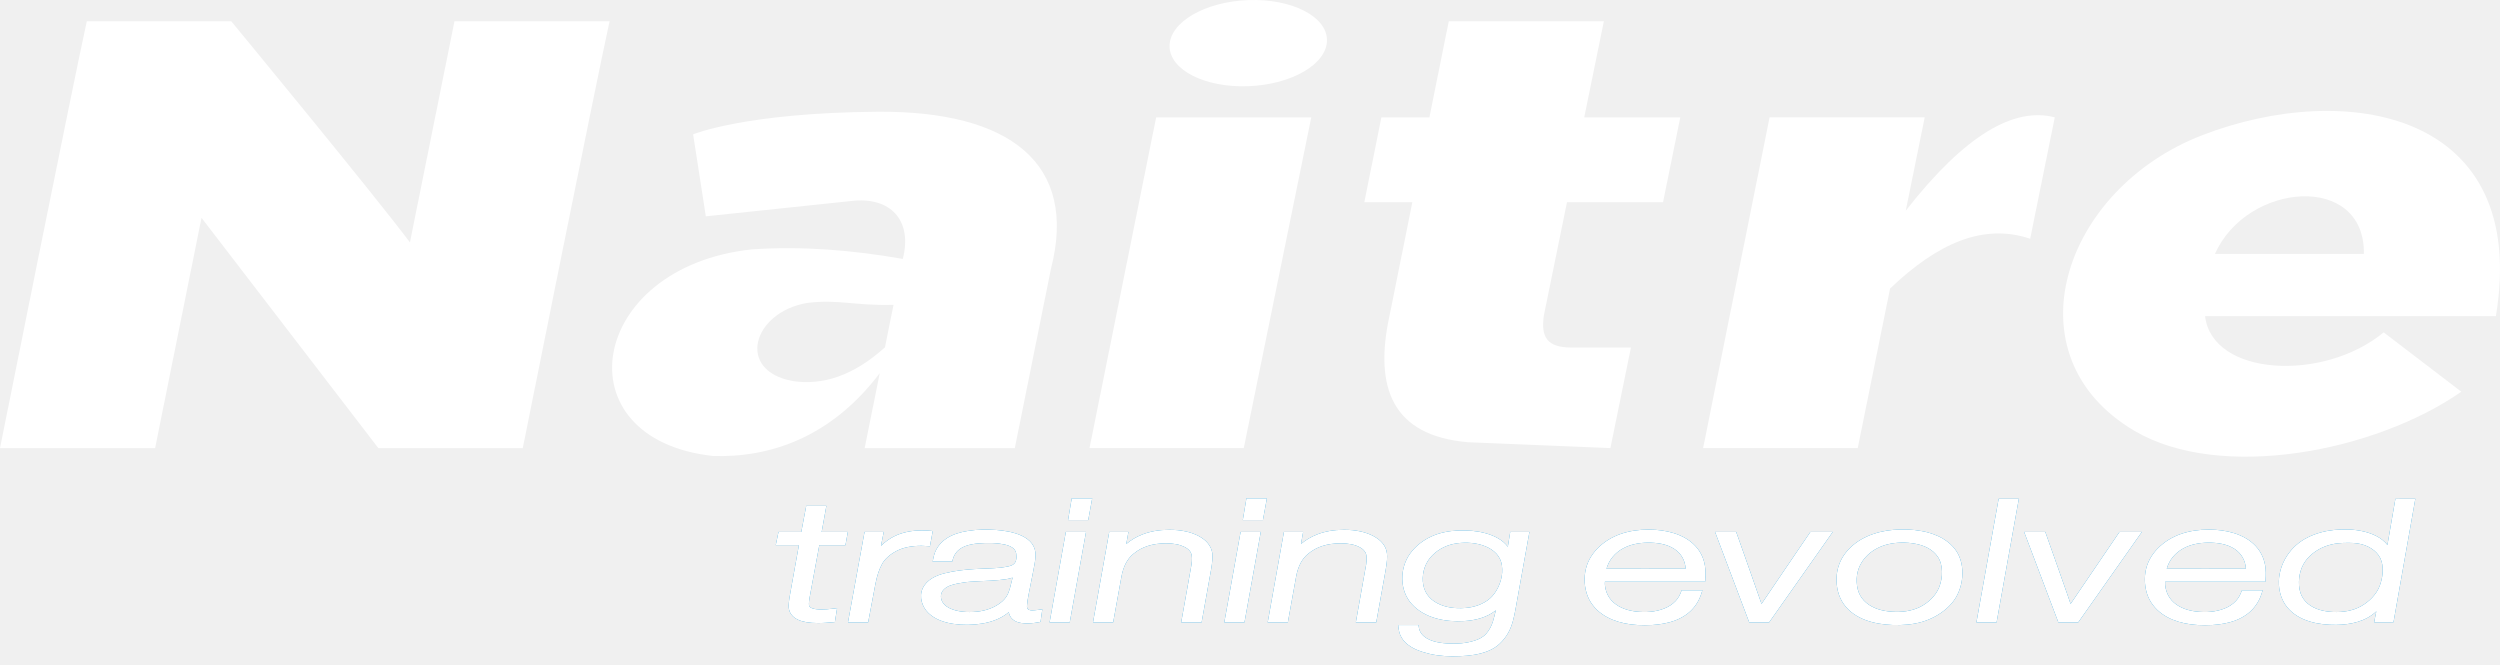
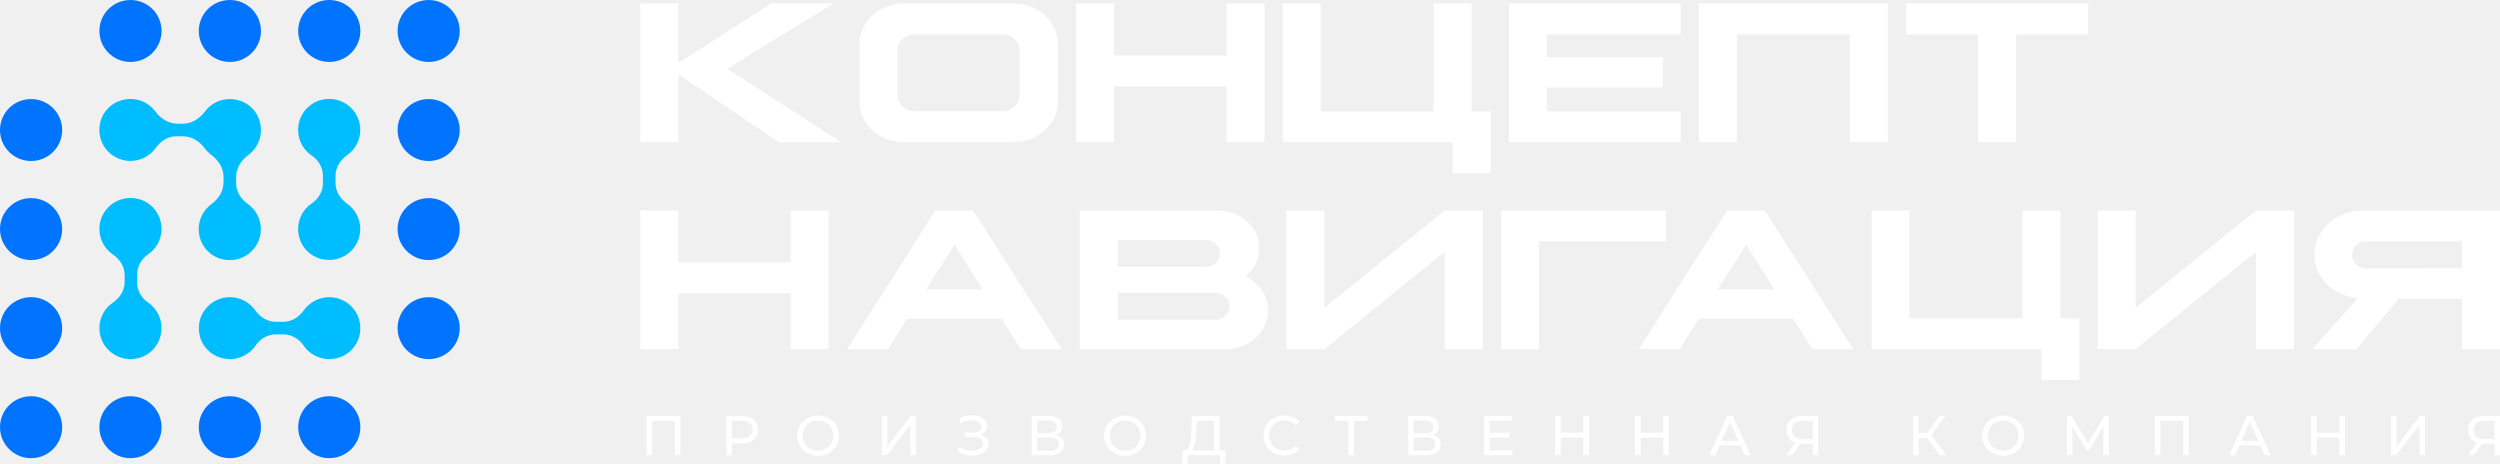
- <svg xmlns="http://www.w3.org/2000/svg" width="282" height="75" viewBox="0 0 282 75" fill="none">
-   <path d="M26.085 2.398H9.792C8.27 9.286 0 50.546 0 50.546H17.497L22.731 24.57L42.676 50.546H58.969C58.969 50.546 67.239 9.288 68.761 2.398H51.266C49.973 8.818 47.655 20.32 46.241 27.341C41.928 21.6 26.085 2.398 26.085 2.398Z" fill="white" />
-   <path d="M80.434 51.434C86.728 51.642 93.702 49.417 99.237 42.089L97.532 50.548H114.471L118.552 30.302C121.607 18.433 113.913 12.485 98.966 12.604C84.018 12.723 78.184 15.155 78.184 15.155L79.617 24.401L95.94 22.682C100.503 22.108 102.953 24.916 101.834 29.206C96.186 28.213 90.462 27.741 84.814 28.13C66.292 30.107 63.139 49.548 80.434 51.434ZM99.821 39.181C96.246 42.4 92.793 43.49 89.43 42.984C83.01 41.822 84.878 35.245 91.023 34.175C94.598 33.731 96.329 34.501 100.789 34.386L99.821 39.181Z" fill="white" />
-   <path d="M130.414 13.239H147.911C145.354 25.685 142.86 38.065 140.297 50.545H122.896C125.403 38.11 127.908 25.675 130.414 13.239Z" fill="white" />
-   <path d="M140.803 0.011C145.707 -0.169 149.682 1.856 149.682 4.539C149.682 7.222 145.707 9.543 140.803 9.724C135.9 9.904 131.926 7.878 131.926 5.196C131.926 2.513 135.9 0.194 140.803 0.011Z" fill="white" />
-   <path d="M163.421 2.398H180.916C180.105 6.35 179.385 9.872 178.701 13.239H189.536L187.591 22.805H176.757C175.958 26.74 175.128 30.828 174.16 35.523C173.765 38.061 174.551 39.165 177.154 39.203H183.969L181.653 50.546L165.608 49.885C157.073 49.157 154.941 43.769 156.756 35.523C157.854 30.084 159.315 22.805 159.315 22.805H153.898L155.818 13.239H161.236L163.421 2.398Z" fill="white" />
-   <path d="M214.969 23.768C215.679 20.265 216.39 16.756 217.107 13.238H199.61L192.111 50.544H209.553C210.778 44.524 211.988 38.538 213.199 32.547C218.581 27.407 223.744 25.161 229.004 26.931L231.779 13.238C227.195 12.043 221.672 15.187 214.969 23.768Z" fill="white" />
-   <path d="M249.849 28.64C253.439 20.537 266.781 19.43 266.647 28.64H249.849ZM281.537 35.657C285.369 12.468 264.558 9.016 248.415 15.25C232.647 21.34 226.434 40.134 240.759 48.594C250.473 54.331 267.9 50.96 277.637 44.185L268.879 37.489C262.074 43.123 249.515 42.434 248.734 35.657H281.537Z" fill="white" />
-   <path d="M116.768 68.833C116.539 68.85 116.28 68.886 116.061 68.789C115.891 68.714 115.83 68.544 115.84 68.361C115.87 67.957 115.932 67.532 116.012 67.135C116.082 66.761 116.157 66.391 116.231 66.023C116.337 65.479 116.448 64.939 116.554 64.391C116.664 63.829 116.783 63.27 116.806 62.696C116.898 60.45 114.106 59.91 112.395 59.782C111.322 59.703 110.229 59.716 109.167 59.891C108.348 60.02 107.526 60.252 106.821 60.7C106.329 61.015 105.908 61.44 105.628 61.959C105.392 62.395 105.292 62.864 105.21 63.345C105.21 63.345 107.305 63.345 107.32 63.345C107.365 63.345 107.405 63.362 107.418 63.319C107.431 63.262 107.445 63.207 107.46 63.149C107.579 62.671 107.842 62.244 108.242 61.946C108.639 61.651 109.123 61.498 109.603 61.402C110.114 61.302 110.634 61.266 111.152 61.257C111.685 61.245 112.22 61.257 112.747 61.323C113.456 61.415 114.53 61.619 114.632 62.477C114.66 62.726 114.673 62.983 114.603 63.226C114.537 63.457 114.397 63.627 114.18 63.74C113.902 63.885 113.573 63.923 113.265 63.976C112.972 64.034 112.677 64.055 112.382 64.072C112.146 64.085 111.913 64.114 111.679 64.116C111.078 64.138 110.482 64.155 109.883 64.195C108.772 64.261 107.662 64.391 106.581 64.661C105.583 64.909 104.532 65.383 104.076 66.376C103.643 67.322 104.012 68.474 104.736 69.161C105.486 69.875 106.532 70.224 107.535 70.372C108.609 70.534 109.728 70.513 110.796 70.338C111.783 70.172 112.749 69.837 113.556 69.237C113.634 69.176 113.711 69.112 113.787 69.05C113.847 69.365 113.989 69.66 114.235 69.868C114.505 70.105 114.855 70.221 115.206 70.275C115.702 70.353 116.216 70.328 116.713 70.262C116.919 70.232 117.121 70.2 117.327 70.162C117.382 70.149 117.38 70.079 117.38 70.079L117.573 68.729C117.577 68.729 117.04 68.812 116.768 68.833C116.637 68.84 116.904 68.821 116.768 68.833ZM114.138 65.504C114.063 65.753 114.019 66.019 113.944 66.268C113.876 66.504 113.804 66.729 113.707 66.956C113.511 67.413 113.182 67.766 112.777 68.062C111.9 68.691 110.855 68.982 109.787 69.027C109.242 69.056 108.685 69.035 108.148 68.935C107.653 68.84 107.144 68.678 106.732 68.378C106.335 68.077 106.08 67.622 106.144 67.114C106.208 66.591 106.711 66.225 107.172 66.051C107.666 65.868 108.193 65.785 108.713 65.702C109.248 65.619 109.791 65.594 110.331 65.566C110.806 65.541 111.282 65.524 111.76 65.5C112.097 65.483 112.431 65.456 112.766 65.422C113.257 65.373 113.747 65.322 114.218 65.156C114.189 65.273 114.165 65.388 114.138 65.504Z" fill="#008DD2" />
-   <path d="M191.691 62.167C190.621 60.528 188.585 59.889 186.729 59.763C184.638 59.629 182.434 60.008 180.761 61.353C179.986 61.976 179.345 62.782 179.016 63.732C178.664 64.737 178.659 65.887 178.971 66.908C179.264 67.879 179.895 68.691 180.721 69.271C181.464 69.786 182.315 70.113 183.19 70.3C184.216 70.521 185.281 70.562 186.328 70.504C187.269 70.447 188.22 70.287 189.099 69.93C189.87 69.62 190.577 69.142 191.099 68.489C191.364 68.16 191.579 67.794 191.744 67.407C191.863 67.137 191.944 66.859 192.033 66.58C191.638 66.58 189.808 66.58 189.774 66.58C189.702 66.58 189.698 66.567 189.672 66.633C189.528 67.065 189.324 67.46 189.01 67.792C188.657 68.17 188.211 68.447 187.738 68.636C186.749 69.042 185.613 69.101 184.555 68.984C183.649 68.88 182.732 68.589 182.029 67.981C181.653 67.654 181.364 67.233 181.201 66.765C181.114 66.516 181.052 66.255 181.035 65.994C181.035 65.989 181.018 65.619 181.035 65.619C181.504 65.619 192.22 65.619 192.275 65.619C192.326 65.619 192.341 65.632 192.345 65.581C192.352 65.515 192.354 65.451 192.36 65.386C192.396 64.854 192.403 64.314 192.311 63.787C192.214 63.217 192.012 62.656 191.691 62.167C191.356 61.653 192.025 62.682 191.691 62.167ZM190.135 64.151C190.116 64.163 181.492 64.155 181.211 64.155C181.492 63.158 182.167 62.361 183.067 61.868C183.921 61.398 184.899 61.224 185.863 61.211C186.899 61.202 187.999 61.351 188.876 61.929C189.634 62.429 190.101 63.243 190.135 64.151Z" fill="#008DD2" />
-   <path d="M254.886 62.167C253.82 60.528 251.777 59.889 249.922 59.763C247.835 59.629 245.627 60.008 243.96 61.353C243.179 61.976 242.542 62.782 242.208 63.732C241.86 64.737 241.858 65.887 242.164 66.908C242.463 67.879 243.089 68.691 243.917 69.271C244.656 69.786 245.508 70.113 246.389 70.3C247.412 70.521 248.478 70.562 249.527 70.504C250.467 70.447 251.421 70.287 252.295 69.93C253.068 69.62 253.771 69.142 254.293 68.489C254.559 68.16 254.775 67.794 254.943 67.407C255.056 67.137 255.141 66.859 255.23 66.58C254.833 66.58 253.005 66.58 252.971 66.58C252.901 66.58 252.892 66.567 252.871 66.633C252.72 67.065 252.523 67.46 252.204 67.792C251.856 68.17 251.41 68.447 250.935 68.636C249.943 69.042 248.813 69.101 247.756 68.984C246.845 68.88 245.93 68.589 245.227 67.981C244.852 67.654 244.563 67.233 244.399 66.765C244.312 66.516 244.253 66.255 244.23 65.994C244.23 65.989 244.217 65.619 244.23 65.619C244.699 65.619 255.417 65.619 255.474 65.619C255.525 65.619 255.538 65.632 255.54 65.581C255.546 65.515 255.55 65.451 255.557 65.386C255.595 64.854 255.597 64.314 255.51 63.787C255.412 63.217 255.206 62.656 254.886 62.167C254.552 61.653 255.223 62.682 254.886 62.167ZM253.334 64.151C253.312 64.163 244.686 64.155 244.408 64.155C244.686 63.158 245.365 62.361 246.264 61.868C247.117 61.398 248.098 61.224 249.064 61.211C250.1 61.202 251.196 61.351 252.077 61.929C252.83 62.429 253.295 63.243 253.334 64.151Z" fill="#008DD2" />
-   <path d="M93.214 57.063H90.944L90.386 60.003H87.815L87.505 61.493H90.118L89.116 67.06C89.053 67.417 89.006 67.721 88.983 67.974C88.957 68.231 88.953 68.442 88.974 68.591C89.057 69.171 89.392 69.605 89.981 69.889C90.522 70.151 91.284 70.281 92.265 70.281C92.533 70.281 92.817 70.276 93.11 70.255C93.401 70.242 93.692 70.217 93.978 70.189L94.174 70.168L94.424 68.599L94.087 68.644C93.8 68.678 93.535 68.706 93.29 68.727C93.059 68.744 92.849 68.752 92.662 68.752C92.176 68.752 91.811 68.699 91.569 68.595C91.378 68.516 91.273 68.399 91.254 68.257C91.24 68.161 91.244 68.021 91.261 67.842C91.278 67.651 91.316 67.419 91.369 67.154V67.15L92.418 61.495H95.367L95.635 60.005H92.683L93.214 57.063Z" fill="#008DD2" />
-   <path d="M104.144 61.576L104.895 61.618L105.212 59.903L104.936 59.873C104.658 59.848 104.341 59.831 104 59.831C102.84 59.831 101.817 60.043 100.936 60.462C100.352 60.745 99.83 61.119 99.373 61.582L99.685 60.001H97.522L95.653 70.204H97.925L98.751 65.846C98.836 65.398 98.94 64.992 99.063 64.618C99.188 64.252 99.331 63.916 99.494 63.621C99.649 63.338 99.866 63.072 100.131 62.832C100.407 62.579 100.743 62.349 101.14 62.143C101.878 61.757 102.811 61.567 103.94 61.567L104.144 61.576Z" fill="#008DD2" />
-   <path d="M118.395 70.206H120.666L122.503 60.003H120.229L118.395 70.206Z" fill="#008DD2" />
-   <path d="M120.481 58.662H122.751L123.199 56.213H120.891L120.481 58.662Z" fill="#008DD2" />
-   <path d="M136.261 61.3C136.002 60.977 135.646 60.698 135.194 60.458C134.752 60.226 134.253 60.048 133.701 59.935C133.155 59.818 132.557 59.761 131.907 59.761C130.771 59.761 129.75 59.935 128.847 60.292C128.183 60.549 127.584 60.907 127.045 61.359L127.285 60.005H125.123L123.291 70.209H125.563L126.499 65.041C126.607 64.456 126.775 63.948 127.004 63.517C127.227 63.098 127.51 62.749 127.845 62.475H127.849C128.312 62.08 128.852 61.782 129.463 61.587C130.077 61.387 130.771 61.287 131.537 61.287C131.966 61.287 132.355 61.321 132.701 61.391C133.043 61.457 133.346 61.561 133.61 61.695C133.864 61.821 134.06 61.969 134.194 62.139C134.323 62.292 134.402 62.475 134.427 62.675C134.455 62.854 134.459 63.066 134.442 63.298C134.427 63.538 134.389 63.804 134.329 64.095V64.104L133.238 70.209H135.54L136.601 64.303V64.299C136.676 63.863 136.729 63.493 136.75 63.187C136.777 62.868 136.775 62.611 136.75 62.416C136.69 62.001 136.527 61.627 136.261 61.3Z" fill="#008DD2" />
-   <path d="M155.971 61.3C155.712 60.977 155.353 60.698 154.899 60.458C154.455 60.226 153.958 60.048 153.408 59.935C152.862 59.818 152.264 59.761 151.612 59.761C150.478 59.761 149.455 59.935 148.555 60.292C147.89 60.549 147.289 60.907 146.752 61.359L146.992 60.005H144.828L142.996 70.209H145.266L146.202 65.041C146.31 64.456 146.482 63.948 146.705 63.517C146.928 63.098 147.208 62.749 147.548 62.475H147.552C148.017 62.08 148.559 61.782 149.164 61.587C149.78 61.387 150.472 61.287 151.24 61.287C151.669 61.287 152.056 61.321 152.406 61.391C152.748 61.457 153.051 61.561 153.313 61.695C153.565 61.821 153.763 61.969 153.892 62.139C154.026 62.292 154.105 62.475 154.132 62.675C154.158 62.854 154.162 63.066 154.147 63.298C154.128 63.538 154.09 63.804 154.03 64.095L154.026 64.104L152.937 70.209H155.238L156.3 64.303V64.299C156.376 63.863 156.427 63.493 156.449 63.187C156.474 62.868 156.474 62.611 156.446 62.416C156.4 62.001 156.232 61.627 155.971 61.3Z" fill="#008DD2" />
-   <path d="M138.101 70.206H140.375L142.213 60.003H139.941L138.101 70.206Z" fill="#008DD2" />
-   <path d="M140.189 58.662H142.457L142.905 56.213H140.599L140.189 58.662Z" fill="#008DD2" />
-   <path d="M170.355 60.003C170.355 60.003 170.135 61.327 170.084 61.672C169.496 60.879 168.536 60.422 167.61 60.16C166.602 59.877 165.532 59.799 164.491 59.841C163.444 59.884 162.396 60.081 161.44 60.522C160.517 60.945 159.678 61.597 159.077 62.42C157.867 64.072 157.837 66.58 159.245 68.134C160.708 69.747 163.062 70.183 165.145 70.058C166.415 69.979 167.723 69.662 168.729 68.842C168.629 69.265 168.532 69.681 168.404 70.096C168.251 70.593 167.992 71.088 167.648 71.477C167.298 71.877 166.831 72.105 166.338 72.262C165.859 72.415 165.368 72.515 164.869 72.562C164.309 72.615 163.744 72.615 163.181 72.579C162.661 72.544 162.141 72.47 161.644 72.313C161.188 72.164 160.729 71.939 160.41 71.569C160.255 71.386 160.137 71.169 160.077 70.933C160.043 70.799 160.033 70.655 160.011 70.51C160.011 70.502 158.094 70.51 157.712 70.51C157.744 70.755 157.767 71.008 157.827 71.25C157.939 71.72 158.185 72.134 158.529 72.474C158.873 72.814 159.296 73.067 159.733 73.263C160.236 73.48 160.763 73.641 161.296 73.765C162.404 74.013 163.544 74.073 164.678 74.018C165.75 73.975 166.846 73.839 167.846 73.437C168.326 73.242 168.774 72.98 169.154 72.623C169.553 72.253 169.899 71.809 170.156 71.329C170.591 70.531 170.786 69.605 170.948 68.72C171.058 68.095 172.519 60.003 172.519 60.003H170.355ZM169.445 64.599C169.409 65.173 169.241 65.727 168.994 66.242C168.761 66.72 168.451 67.173 168.052 67.522C167.268 68.183 166.251 68.512 165.243 68.582C164.183 68.661 163.047 68.544 162.103 68.032C161.659 67.796 161.258 67.466 160.975 67.047C160.682 66.616 160.534 66.116 160.495 65.598C160.415 64.501 160.793 63.406 161.576 62.632C162.328 61.884 163.302 61.429 164.347 61.287C165.4 61.142 166.557 61.217 167.546 61.623C168.014 61.814 168.455 62.088 168.799 62.462C169.132 62.828 169.349 63.285 169.417 63.778C169.451 64.052 169.464 64.325 169.445 64.599C169.428 64.869 169.445 64.599 169.445 64.599Z" fill="#008DD2" />
-   <path d="M198.698 68.121C198.636 67.893 195.842 60.005 195.842 60.005H193.458L197.314 70.208H199.554L206.73 60.005H204.208C204.21 60.003 198.766 68 198.698 68.121Z" fill="#008DD2" />
-   <path d="M233.562 68.121C233.507 67.893 230.709 60.005 230.709 60.005H228.324L232.184 70.208H234.42L241.598 60.005H239.076C239.076 60.003 233.632 68 233.562 68.121Z" fill="#008DD2" />
-   <path d="M219.22 60.796C219.175 60.743 219.056 60.696 218.986 60.66C218.889 60.607 218.793 60.56 218.693 60.507C218.5 60.42 218.296 60.333 218.097 60.262C217.659 60.101 217.213 59.98 216.759 59.905C215.706 59.705 214.617 59.678 213.551 59.769C211.532 59.944 209.47 60.719 208.182 62.365C207.557 63.166 207.205 64.133 207.165 65.147C207.124 66.202 207.362 67.281 207.976 68.144C209.207 69.881 211.485 70.43 213.498 70.5C214.606 70.542 215.734 70.457 216.804 70.147C217.816 69.851 218.77 69.346 219.564 68.648C219.959 68.304 220.307 67.911 220.583 67.466C220.867 67.005 221.069 66.491 221.199 65.963C221.46 64.913 221.422 63.708 220.976 62.713C220.615 61.893 219.974 61.253 219.22 60.796C219.22 60.796 219.821 61.161 219.22 60.796ZM218.732 66.257C218.337 67.228 217.509 67.996 216.585 68.463C215.596 68.957 214.475 69.073 213.388 68.999C212.366 68.933 211.309 68.659 210.513 67.991C210.141 67.681 209.85 67.286 209.672 66.841C209.475 66.344 209.417 65.787 209.436 65.256C209.477 64.227 209.942 63.296 210.687 62.594C211.326 61.997 212.12 61.597 212.967 61.391C213.963 61.159 215.037 61.147 216.037 61.334C217.022 61.508 218.018 61.957 218.589 62.815C218.914 63.304 219.037 63.87 219.052 64.448C219.075 65.069 218.959 65.679 218.732 66.257C218.732 66.257 218.878 65.883 218.732 66.257Z" fill="#008DD2" />
-   <path d="M225.448 56.266L222.94 70.207H225.214L227.724 56.266H225.448Z" fill="#008DD2" />
-   <path d="M270.202 56.27C270.202 56.27 269.433 60.743 269.301 61.472C268.664 60.645 267.62 60.188 266.63 59.952C265.55 59.699 264.405 59.661 263.303 59.778C262.261 59.882 261.237 60.156 260.301 60.624C259.333 61.11 258.528 61.82 257.944 62.737C257.333 63.7 256.995 64.833 257.063 65.983C257.119 66.888 257.412 67.772 257.985 68.484C259.297 70.096 261.562 70.506 263.53 70.485C265.144 70.463 266.845 70.111 268.051 68.961C267.951 69.371 267.807 70.202 267.807 70.202L269.983 70.194L272.45 56.262L270.202 56.27ZM268.429 66.091C268.051 67.071 267.238 67.872 266.331 68.38C265.38 68.916 264.276 69.073 263.197 69.033C262.176 68.99 261.093 68.754 260.297 68.072C259.921 67.749 259.639 67.332 259.484 66.861C259.314 66.333 259.286 65.745 259.348 65.196C259.405 64.656 259.569 64.112 259.832 63.636C260.087 63.179 260.439 62.785 260.84 62.46C261.679 61.78 262.675 61.402 263.741 61.285C264.15 61.236 264.562 61.236 264.968 61.236C265.463 61.236 265.957 61.281 266.439 61.406C267.412 61.676 268.35 62.328 268.645 63.336C268.773 63.78 268.785 64.269 268.749 64.726C268.705 65.194 268.596 65.649 268.429 66.091C268.284 66.476 268.579 65.7 268.429 66.091Z" fill="#008DD2" />
-   <mask id="mask0_1194_1178" style="mask-type:alpha" maskUnits="userSpaceOnUse" x="0" y="0" width="282" height="75">
-     <path d="M26.085 2.398H9.792C8.27 9.286 0 50.546 0 50.546H17.497L22.731 24.57L42.676 50.546H58.969C58.969 50.546 67.239 9.288 68.761 2.398H51.266C49.973 8.818 47.655 20.32 46.241 27.341C41.928 21.6 26.085 2.398 26.085 2.398Z" fill="white" />
-     <path d="M80.434 51.434C86.728 51.642 93.702 49.417 99.237 42.089L97.532 50.548H114.471L118.552 30.302C121.607 18.433 113.913 12.485 98.966 12.604C84.018 12.723 78.184 15.155 78.184 15.155L79.617 24.401L95.94 22.682C100.503 22.108 102.953 24.916 101.834 29.206C96.186 28.213 90.462 27.741 84.814 28.13C66.292 30.107 63.139 49.548 80.434 51.434ZM99.821 39.181C96.246 42.4 92.793 43.49 89.43 42.984C83.01 41.822 84.878 35.245 91.023 34.175C94.598 33.731 96.329 34.501 100.789 34.386L99.821 39.181Z" fill="white" />
-     <path d="M130.414 13.239H147.911C145.354 25.685 142.86 38.065 140.297 50.545H122.896C125.403 38.11 127.908 25.675 130.414 13.239Z" fill="white" />
-     <path d="M140.803 0.011C145.707 -0.169 149.682 1.856 149.682 4.539C149.682 7.222 145.707 9.543 140.803 9.724C135.9 9.904 131.926 7.878 131.926 5.196C131.926 2.513 135.9 0.194 140.803 0.011Z" fill="white" />
-     <path d="M163.421 2.398H180.916C180.105 6.35 179.385 9.872 178.701 13.239H189.536L187.591 22.805H176.757C175.958 26.74 175.128 30.828 174.16 35.523C173.765 38.061 174.551 39.165 177.154 39.203H183.969L181.653 50.546L165.608 49.885C157.073 49.157 154.941 43.769 156.756 35.523C157.854 30.084 159.315 22.805 159.315 22.805H153.898L155.818 13.239H161.236L163.421 2.398Z" fill="white" />
-     <path d="M214.969 23.768C215.679 20.265 216.39 16.756 217.107 13.238H199.61L192.111 50.544H209.553C210.778 44.524 211.988 38.538 213.199 32.547C218.581 27.407 223.744 25.161 229.004 26.931L231.779 13.238C227.195 12.043 221.672 15.187 214.969 23.768Z" fill="white" />
-     <path d="M249.849 28.64C253.439 20.537 266.781 19.43 266.647 28.64H249.849ZM281.537 35.657C285.369 12.468 264.558 9.016 248.415 15.25C232.647 21.34 226.434 40.134 240.759 48.594C250.473 54.331 267.9 50.96 277.637 44.185L268.879 37.489C262.074 43.123 249.515 42.434 248.734 35.657H281.537Z" fill="white" />
-     <path d="M116.768 68.833C116.539 68.85 116.28 68.886 116.061 68.789C115.891 68.714 115.83 68.544 115.84 68.361C115.87 67.957 115.932 67.532 116.012 67.135C116.082 66.761 116.157 66.391 116.231 66.023C116.337 65.479 116.448 64.939 116.554 64.391C116.664 63.829 116.783 63.27 116.806 62.696C116.898 60.45 114.106 59.91 112.395 59.782C111.322 59.703 110.229 59.716 109.167 59.891C108.348 60.02 107.526 60.252 106.821 60.7C106.329 61.015 105.908 61.44 105.628 61.959C105.392 62.395 105.292 62.864 105.21 63.345C105.21 63.345 107.305 63.345 107.32 63.345C107.365 63.345 107.405 63.362 107.418 63.319C107.431 63.262 107.445 63.207 107.46 63.149C107.579 62.671 107.842 62.244 108.242 61.946C108.639 61.651 109.123 61.498 109.603 61.402C110.114 61.302 110.634 61.266 111.152 61.257C111.685 61.245 112.22 61.257 112.747 61.323C113.456 61.415 114.53 61.619 114.632 62.477C114.66 62.726 114.673 62.983 114.603 63.226C114.537 63.457 114.397 63.627 114.18 63.74C113.902 63.885 113.573 63.923 113.265 63.976C112.972 64.034 112.677 64.055 112.382 64.072C112.146 64.085 111.913 64.114 111.679 64.116C111.078 64.138 110.482 64.155 109.883 64.195C108.772 64.261 107.662 64.391 106.581 64.661C105.583 64.909 104.532 65.383 104.076 66.376C103.643 67.322 104.012 68.474 104.736 69.161C105.486 69.875 106.532 70.224 107.535 70.372C108.609 70.534 109.728 70.513 110.796 70.338C111.783 70.172 112.749 69.837 113.556 69.237C113.634 69.176 113.711 69.112 113.787 69.05C113.847 69.365 113.989 69.66 114.235 69.868C114.505 70.105 114.855 70.221 115.206 70.275C115.702 70.353 116.216 70.328 116.713 70.262C116.919 70.232 117.121 70.2 117.327 70.162C117.382 70.149 117.38 70.079 117.38 70.079L117.573 68.729C117.577 68.729 117.04 68.812 116.768 68.833C116.637 68.84 116.904 68.821 116.768 68.833ZM114.138 65.504C114.063 65.753 114.019 66.019 113.944 66.268C113.876 66.504 113.804 66.729 113.707 66.956C113.511 67.413 113.182 67.766 112.777 68.062C111.9 68.691 110.855 68.982 109.787 69.027C109.242 69.056 108.685 69.035 108.148 68.935C107.653 68.84 107.144 68.678 106.732 68.378C106.335 68.077 106.08 67.622 106.144 67.114C106.208 66.591 106.711 66.225 107.172 66.051C107.666 65.868 108.193 65.785 108.713 65.702C109.248 65.619 109.791 65.594 110.331 65.566C110.806 65.541 111.282 65.524 111.76 65.5C112.097 65.483 112.431 65.456 112.766 65.422C113.257 65.373 113.747 65.322 114.218 65.156C114.189 65.273 114.165 65.388 114.138 65.504Z" fill="white" />
-     <path d="M191.691 62.167C190.621 60.528 188.585 59.889 186.729 59.763C184.638 59.629 182.434 60.008 180.761 61.353C179.986 61.976 179.345 62.782 179.016 63.732C178.664 64.737 178.659 65.887 178.971 66.908C179.264 67.879 179.895 68.691 180.721 69.271C181.464 69.786 182.315 70.113 183.19 70.3C184.216 70.521 185.281 70.562 186.328 70.504C187.269 70.447 188.22 70.287 189.099 69.93C189.87 69.62 190.577 69.142 191.099 68.489C191.364 68.16 191.579 67.794 191.744 67.407C191.863 67.137 191.944 66.859 192.033 66.58C191.638 66.58 189.808 66.58 189.774 66.58C189.702 66.58 189.698 66.567 189.672 66.633C189.528 67.065 189.324 67.46 189.01 67.792C188.657 68.17 188.211 68.447 187.738 68.636C186.749 69.042 185.613 69.101 184.555 68.984C183.649 68.88 182.732 68.589 182.029 67.981C181.653 67.654 181.364 67.233 181.201 66.765C181.114 66.516 181.052 66.255 181.035 65.994C181.035 65.989 181.018 65.619 181.035 65.619C181.504 65.619 192.22 65.619 192.275 65.619C192.326 65.619 192.341 65.632 192.345 65.581C192.352 65.515 192.354 65.451 192.36 65.386C192.396 64.854 192.403 64.314 192.311 63.787C192.214 63.217 192.012 62.656 191.691 62.167C191.356 61.653 192.025 62.682 191.691 62.167ZM190.135 64.151C190.116 64.163 181.492 64.155 181.211 64.155C181.492 63.158 182.167 62.361 183.067 61.868C183.921 61.398 184.899 61.224 185.863 61.211C186.899 61.202 187.999 61.351 188.876 61.929C189.634 62.429 190.101 63.243 190.135 64.151Z" fill="white" />
-     <path d="M254.886 62.167C253.82 60.528 251.777 59.889 249.922 59.763C247.835 59.629 245.627 60.008 243.96 61.353C243.179 61.976 242.542 62.782 242.208 63.732C241.86 64.737 241.858 65.887 242.164 66.908C242.463 67.879 243.089 68.691 243.917 69.271C244.656 69.786 245.508 70.113 246.389 70.3C247.412 70.521 248.478 70.562 249.527 70.504C250.467 70.447 251.421 70.287 252.295 69.93C253.068 69.62 253.771 69.142 254.293 68.489C254.559 68.16 254.775 67.794 254.943 67.407C255.056 67.137 255.141 66.859 255.23 66.58C254.833 66.58 253.005 66.58 252.971 66.58C252.901 66.58 252.892 66.567 252.871 66.633C252.72 67.065 252.523 67.46 252.204 67.792C251.856 68.17 251.41 68.447 250.935 68.636C249.943 69.042 248.813 69.101 247.756 68.984C246.845 68.88 245.93 68.589 245.227 67.981C244.852 67.654 244.563 67.233 244.399 66.765C244.312 66.516 244.253 66.255 244.23 65.994C244.23 65.989 244.217 65.619 244.23 65.619C244.699 65.619 255.417 65.619 255.474 65.619C255.525 65.619 255.538 65.632 255.54 65.581C255.546 65.515 255.55 65.451 255.557 65.386C255.595 64.854 255.597 64.314 255.51 63.787C255.412 63.217 255.206 62.656 254.886 62.167C254.552 61.653 255.223 62.682 254.886 62.167ZM253.334 64.151C253.312 64.163 244.686 64.155 244.408 64.155C244.686 63.158 245.365 62.361 246.264 61.868C247.117 61.398 248.098 61.224 249.064 61.211C250.1 61.202 251.196 61.351 252.077 61.929C252.83 62.429 253.295 63.243 253.334 64.151Z" fill="white" />
-     <path d="M93.214 57.063H90.944L90.386 60.003H87.815L87.505 61.493H90.118L89.116 67.06C89.053 67.417 89.006 67.721 88.983 67.974C88.957 68.231 88.953 68.442 88.974 68.591C89.057 69.171 89.392 69.605 89.981 69.889C90.522 70.151 91.284 70.281 92.265 70.281C92.533 70.281 92.817 70.276 93.11 70.255C93.401 70.242 93.692 70.217 93.978 70.189L94.174 70.168L94.424 68.599L94.087 68.644C93.8 68.678 93.535 68.706 93.29 68.727C93.059 68.744 92.849 68.752 92.662 68.752C92.176 68.752 91.811 68.699 91.569 68.595C91.378 68.516 91.273 68.399 91.254 68.257C91.24 68.161 91.244 68.021 91.261 67.842C91.278 67.651 91.316 67.419 91.369 67.154V67.15L92.418 61.495H95.367L95.635 60.005H92.683L93.214 57.063Z" fill="white" />
-     <path d="M104.144 61.576L104.895 61.618L105.212 59.903L104.936 59.873C104.658 59.848 104.341 59.831 104 59.831C102.84 59.831 101.817 60.043 100.936 60.462C100.352 60.745 99.83 61.119 99.373 61.582L99.685 60.001H97.522L95.653 70.204H97.925L98.751 65.846C98.836 65.398 98.94 64.992 99.063 64.618C99.188 64.252 99.331 63.916 99.494 63.621C99.649 63.338 99.866 63.072 100.131 62.832C100.407 62.579 100.743 62.349 101.14 62.143C101.878 61.757 102.811 61.567 103.94 61.567L104.144 61.576Z" fill="white" />
-     <path d="M118.395 70.206H120.666L122.503 60.003H120.229L118.395 70.206Z" fill="white" />
-     <path d="M120.481 58.662H122.751L123.199 56.213H120.891L120.481 58.662Z" fill="white" />
-     <path d="M136.261 61.3C136.002 60.977 135.646 60.698 135.194 60.458C134.752 60.226 134.253 60.048 133.701 59.935C133.155 59.818 132.557 59.761 131.907 59.761C130.771 59.761 129.75 59.935 128.847 60.292C128.183 60.549 127.584 60.907 127.045 61.359L127.285 60.005H125.123L123.291 70.209H125.563L126.499 65.041C126.607 64.456 126.775 63.948 127.004 63.517C127.227 63.098 127.51 62.749 127.845 62.475H127.849C128.312 62.08 128.852 61.782 129.463 61.587C130.077 61.387 130.771 61.287 131.537 61.287C131.966 61.287 132.355 61.321 132.701 61.391C133.043 61.457 133.346 61.561 133.61 61.695C133.864 61.821 134.06 61.969 134.194 62.139C134.323 62.292 134.402 62.475 134.427 62.675C134.455 62.854 134.459 63.066 134.442 63.298C134.427 63.538 134.389 63.804 134.329 64.095V64.104L133.238 70.209H135.54L136.601 64.303V64.299C136.676 63.863 136.729 63.493 136.75 63.187C136.777 62.868 136.775 62.611 136.75 62.416C136.69 62.001 136.527 61.627 136.261 61.3Z" fill="white" />
-     <path d="M155.971 61.3C155.712 60.977 155.353 60.698 154.899 60.458C154.455 60.226 153.958 60.048 153.408 59.935C152.862 59.818 152.264 59.761 151.612 59.761C150.478 59.761 149.455 59.935 148.555 60.292C147.89 60.549 147.289 60.907 146.752 61.359L146.992 60.005H144.828L142.996 70.209H145.266L146.202 65.041C146.31 64.456 146.482 63.948 146.705 63.517C146.928 63.098 147.208 62.749 147.548 62.475H147.552C148.017 62.08 148.559 61.782 149.164 61.587C149.78 61.387 150.472 61.287 151.24 61.287C151.669 61.287 152.056 61.321 152.406 61.391C152.748 61.457 153.051 61.561 153.313 61.695C153.565 61.821 153.763 61.969 153.892 62.139C154.026 62.292 154.105 62.475 154.132 62.675C154.158 62.854 154.162 63.066 154.147 63.298C154.128 63.538 154.09 63.804 154.03 64.095L154.026 64.104L152.937 70.209H155.238L156.3 64.303V64.299C156.376 63.863 156.427 63.493 156.449 63.187C156.474 62.868 156.474 62.611 156.446 62.416C156.4 62.001 156.232 61.627 155.971 61.3Z" fill="white" />
-     <path d="M138.101 70.206H140.375L142.213 60.003H139.941L138.101 70.206Z" fill="white" />
-     <path d="M140.189 58.662H142.457L142.905 56.213H140.599L140.189 58.662Z" fill="white" />
-     <path d="M170.355 60.003C170.355 60.003 170.135 61.327 170.084 61.672C169.496 60.879 168.536 60.422 167.61 60.16C166.602 59.877 165.532 59.799 164.491 59.841C163.444 59.884 162.396 60.081 161.44 60.522C160.517 60.945 159.678 61.597 159.077 62.42C157.867 64.072 157.837 66.58 159.245 68.134C160.708 69.747 163.062 70.183 165.145 70.058C166.415 69.979 167.723 69.662 168.729 68.842C168.629 69.265 168.532 69.681 168.404 70.096C168.251 70.593 167.992 71.088 167.648 71.477C167.298 71.877 166.831 72.105 166.338 72.262C165.859 72.415 165.368 72.515 164.869 72.562C164.309 72.615 163.744 72.615 163.181 72.579C162.661 72.544 162.141 72.47 161.644 72.313C161.188 72.164 160.729 71.939 160.41 71.569C160.255 71.386 160.137 71.169 160.077 70.933C160.043 70.799 160.033 70.655 160.011 70.51C160.011 70.502 158.094 70.51 157.712 70.51C157.744 70.755 157.767 71.008 157.827 71.25C157.939 71.72 158.185 72.134 158.529 72.474C158.873 72.814 159.296 73.067 159.733 73.263C160.236 73.48 160.763 73.641 161.296 73.765C162.404 74.013 163.544 74.073 164.678 74.018C165.75 73.975 166.846 73.839 167.846 73.437C168.326 73.242 168.774 72.98 169.154 72.623C169.553 72.253 169.899 71.809 170.156 71.329C170.591 70.531 170.786 69.605 170.948 68.72C171.058 68.095 172.519 60.003 172.519 60.003H170.355ZM169.445 64.599C169.409 65.173 169.241 65.727 168.994 66.242C168.761 66.72 168.451 67.173 168.052 67.522C167.268 68.183 166.251 68.512 165.243 68.582C164.183 68.661 163.047 68.544 162.103 68.032C161.659 67.796 161.258 67.466 160.975 67.047C160.682 66.616 160.534 66.116 160.495 65.598C160.415 64.501 160.793 63.406 161.576 62.632C162.328 61.884 163.302 61.429 164.347 61.287C165.4 61.142 166.557 61.217 167.546 61.623C168.014 61.814 168.455 62.088 168.799 62.462C169.132 62.828 169.349 63.285 169.417 63.778C169.451 64.052 169.464 64.325 169.445 64.599C169.428 64.869 169.445 64.599 169.445 64.599Z" fill="white" />
-     <path d="M198.698 68.121C198.636 67.893 195.842 60.005 195.842 60.005H193.458L197.314 70.208H199.554L206.73 60.005H204.208C204.21 60.003 198.766 68 198.698 68.121Z" fill="white" />
-     <path d="M233.562 68.121C233.507 67.893 230.709 60.005 230.709 60.005H228.324L232.184 70.208H234.42L241.598 60.005H239.076C239.076 60.003 233.632 68 233.562 68.121Z" fill="white" />
-     <path d="M219.22 60.796C219.175 60.743 219.056 60.696 218.986 60.66C218.889 60.607 218.793 60.56 218.693 60.507C218.5 60.42 218.296 60.333 218.097 60.262C217.659 60.101 217.213 59.98 216.759 59.905C215.706 59.705 214.617 59.678 213.551 59.769C211.532 59.944 209.47 60.719 208.182 62.365C207.557 63.166 207.205 64.133 207.165 65.147C207.124 66.202 207.362 67.281 207.976 68.144C209.207 69.881 211.485 70.43 213.498 70.5C214.606 70.542 215.734 70.457 216.804 70.147C217.816 69.851 218.77 69.346 219.564 68.648C219.959 68.304 220.307 67.911 220.583 67.466C220.867 67.005 221.069 66.491 221.199 65.963C221.46 64.913 221.422 63.708 220.976 62.713C220.615 61.893 219.974 61.253 219.22 60.796C219.22 60.796 219.821 61.161 219.22 60.796ZM218.732 66.257C218.337 67.228 217.509 67.996 216.585 68.463C215.596 68.957 214.475 69.073 213.388 68.999C212.366 68.933 211.309 68.659 210.513 67.991C210.141 67.681 209.85 67.286 209.672 66.841C209.475 66.344 209.417 65.787 209.436 65.256C209.477 64.227 209.942 63.296 210.687 62.594C211.326 61.997 212.12 61.597 212.967 61.391C213.963 61.159 215.037 61.147 216.037 61.334C217.022 61.508 218.018 61.957 218.589 62.815C218.914 63.304 219.037 63.87 219.052 64.448C219.075 65.069 218.959 65.679 218.732 66.257C218.732 66.257 218.878 65.883 218.732 66.257Z" fill="white" />
-     <path d="M225.448 56.266L222.94 70.207H225.214L227.724 56.266H225.448Z" fill="white" />
-     <path d="M270.202 56.27C270.202 56.27 269.433 60.743 269.301 61.472C268.664 60.645 267.62 60.188 266.63 59.952C265.55 59.699 264.405 59.661 263.303 59.778C262.261 59.882 261.237 60.156 260.301 60.624C259.333 61.11 258.528 61.82 257.944 62.737C257.333 63.7 256.995 64.833 257.063 65.983C257.119 66.888 257.412 67.772 257.985 68.484C259.297 70.096 261.562 70.506 263.53 70.485C265.144 70.463 266.845 70.111 268.051 68.961C267.951 69.371 267.807 70.202 267.807 70.202L269.983 70.194L272.45 56.262L270.202 56.27ZM268.429 66.091C268.051 67.071 267.238 67.872 266.331 68.38C265.38 68.916 264.276 69.073 263.197 69.033C262.176 68.99 261.093 68.754 260.297 68.072C259.921 67.749 259.639 67.332 259.484 66.861C259.314 66.333 259.286 65.745 259.348 65.196C259.405 64.656 259.569 64.112 259.832 63.636C260.087 63.179 260.439 62.785 260.84 62.46C261.679 61.78 262.675 61.402 263.741 61.285C264.15 61.236 264.562 61.236 264.968 61.236C265.463 61.236 265.957 61.281 266.439 61.406C267.412 61.676 268.35 62.328 268.645 63.336C268.773 63.78 268.785 64.269 268.749 64.726C268.705 65.194 268.596 65.649 268.429 66.091C268.284 66.476 268.579 65.7 268.429 66.091Z" fill="white" />
-   </mask>
-   <g mask="url(#mask0_1194_1178)">
-     <path d="M282 56.018H-7V95.018H282V56.018Z" fill="white" />
+ <svg xmlns="http://www.w3.org/2000/svg" width="221" height="41" viewBox="0 0 221 41" fill="none">
+   <g clip-path="url(#clip0_26_1402)">
+     <path d="M59.963 0.309V5.574L68.159 0.309H73.684L64.285 6.064L74.365 12.573H68.841L59.963 6.569V12.565H56.603V0.309H59.963Z" fill="white" />
+     <path d="M89.562 0.309C90.66 0.309 91.591 0.656 92.363 1.358C93.127 2.059 93.513 2.896 93.513 3.892V8.991C93.513 9.979 93.127 10.823 92.355 11.525C91.583 12.226 90.652 12.573 89.562 12.573H79.936C78.838 12.573 77.907 12.226 77.135 11.525C76.371 10.823 75.985 9.986 75.985 8.991V3.884C75.985 2.896 76.371 2.052 77.143 1.35C77.915 0.649 78.846 0.302 79.936 0.302H89.562V0.309ZM79.799 3.454C79.497 3.718 79.338 4.05 79.338 4.465V8.402C79.338 8.794 79.497 9.134 79.807 9.42C80.117 9.692 80.488 9.828 80.92 9.835H88.571C89.018 9.82 89.388 9.677 89.691 9.413C89.994 9.126 90.145 8.787 90.145 8.402V4.473C90.145 4.058 89.986 3.718 89.676 3.454C89.373 3.16 89.002 3.025 88.564 3.04H80.912C80.488 3.032 80.117 3.175 79.799 3.454Z" fill="white" />
+     <path d="M98.485 0.309V4.902H108.423V0.309H111.783V12.565H108.423V7.625H98.485V12.565H95.125V0.309H98.485Z" fill="white" />
+     <path d="M116.755 0.309V9.843H126.73V0.309H130.09V9.843H131.771V15.303H128.41V12.573H113.395V0.309H116.755Z" fill="white" />
+     <path d="M148.572 0.309V3.039H136.743V5.046H146.99V7.731H136.743V9.843H148.572V12.573H133.39V0.309H148.572Z" fill="white" />
+     <path d="M166.88 0.309V12.565H163.519V3.039H153.544V12.573H150.184V0.309H166.88Z" fill="white" />
+     <path d="M184.597 0.309V3.039H178.232V12.573H174.872V3.039H168.499V0.309H184.597Z" fill="white" />
+     <path d="M59.963 18.607V23.2H69.9V18.607H73.26V30.863H69.9V25.923H59.963V30.863H56.603V18.607H59.963Z" fill="white" />
+     <path d="M86.028 18.607L93.846 30.863H90.228L88.533 28.178H80.208L78.49 30.863H74.88L82.691 18.607H86.028ZM81.858 25.584H86.868L84.371 21.646L81.858 25.584Z" fill="white" />
+     <path d="M107.628 18.607C108.65 18.607 109.527 18.939 110.246 19.595C110.981 20.251 111.344 21.043 111.321 21.963C111.321 22.438 111.215 22.891 110.996 23.321C110.784 23.743 110.496 24.113 110.118 24.422C110.716 24.724 111.192 25.139 111.556 25.674C111.919 26.21 112.093 26.798 112.093 27.439C112.093 28.389 111.722 29.196 110.988 29.875C110.262 30.539 109.369 30.871 108.309 30.871H95.451V18.607H107.628ZM98.818 23.6H106.538C106.894 23.6 107.204 23.487 107.461 23.253C107.734 23.019 107.855 22.74 107.84 22.408C107.855 22.069 107.726 21.782 107.454 21.556C107.204 21.322 106.894 21.209 106.538 21.209H98.818V23.6ZM98.818 28.269H107.378C107.741 28.269 108.052 28.155 108.301 27.922C108.551 27.688 108.68 27.409 108.68 27.069C108.68 26.738 108.551 26.451 108.301 26.217C108.052 25.983 107.741 25.87 107.378 25.878H98.818V28.269Z" fill="white" />
+     <path d="M113.713 30.863V18.607H117.073V27.205L127.714 18.607H131.082V30.863H127.714V22.257L117.073 30.863H113.713Z" fill="white" />
+     <path d="M147.263 18.607V21.337H136.054V30.871H132.694V18.607H147.263Z" fill="white" />
+     <path d="M156.019 18.607L163.83 30.863H160.212L158.517 28.178H150.192L148.474 30.863H144.864L152.674 18.607H156.019ZM151.849 25.584H156.859L154.362 21.646L151.849 25.584Z" fill="white" />
+     <path d="M168.81 18.607V28.133H178.784V18.607H182.145V28.133H183.825V33.593H180.465V30.863H165.449V18.607H168.81Z" fill="white" />
+     <path d="M185.437 30.863V18.607H188.797V27.205L199.438 18.607H202.806V30.863H199.438V22.257L188.797 30.863H185.437Z" fill="white" />
+     <path d="M221 18.607V30.863H217.64V26.413H212.024L208.323 30.863H204.418L208.422 26.368C207.332 26.24 206.424 25.825 205.689 25.109C204.963 24.377 204.592 23.51 204.592 22.514C204.592 21.436 205.016 20.515 205.856 19.746C206.704 18.984 207.718 18.6 208.906 18.6H221V18.607ZM217.64 21.337H209.247C208.868 21.322 208.558 21.428 208.3 21.669C208.073 21.881 207.952 22.167 207.93 22.529C207.945 22.869 208.073 23.155 208.3 23.389C208.55 23.615 208.868 23.728 209.247 23.728L217.64 23.721V21.337Z" fill="white" />
+     <path d="M60.152 36.769V40.239H59.668V37.199H57.647V40.239H57.155V36.769H60.152Z" fill="white" />
+     <path d="M66.638 37.093C66.896 37.304 67.024 37.606 67.024 37.983C67.024 38.36 66.896 38.654 66.638 38.873C66.381 39.084 66.025 39.197 65.571 39.197H64.708V40.246H64.209V36.776H65.564C66.025 36.769 66.381 36.882 66.638 37.093ZM66.283 38.556C66.449 38.42 66.532 38.232 66.532 37.975C66.532 37.727 66.449 37.531 66.283 37.395C66.116 37.259 65.874 37.191 65.564 37.191H64.716V38.745H65.564C65.874 38.76 66.116 38.692 66.283 38.556Z" fill="white" />
+     <path d="M71.368 40.05C71.088 39.899 70.869 39.68 70.702 39.416C70.536 39.152 70.46 38.843 70.46 38.511C70.46 38.179 70.543 37.878 70.702 37.606C70.861 37.335 71.081 37.123 71.368 36.973C71.648 36.822 71.966 36.739 72.322 36.739C72.67 36.739 72.988 36.814 73.268 36.973C73.548 37.123 73.767 37.335 73.927 37.606C74.085 37.878 74.169 38.179 74.169 38.519C74.169 38.858 74.085 39.16 73.927 39.431C73.767 39.703 73.548 39.914 73.268 40.065C72.988 40.216 72.67 40.299 72.322 40.299C71.966 40.284 71.648 40.201 71.368 40.05ZM73.003 39.665C73.207 39.552 73.366 39.394 73.487 39.19C73.609 38.986 73.662 38.76 73.662 38.511C73.662 38.262 73.601 38.036 73.487 37.832C73.366 37.629 73.207 37.47 73.003 37.357C72.799 37.244 72.572 37.184 72.314 37.184C72.057 37.184 71.83 37.244 71.618 37.357C71.414 37.47 71.247 37.629 71.134 37.832C71.013 38.036 70.96 38.262 70.96 38.511C70.96 38.76 71.02 38.986 71.134 39.19C71.255 39.394 71.414 39.552 71.618 39.665C71.823 39.778 72.057 39.839 72.314 39.839C72.572 39.839 72.799 39.778 73.003 39.665Z" fill="white" />
+     <path d="M77.953 36.769H78.445V39.447L80.503 36.769H80.957V40.239H80.473V37.569L78.407 40.239H77.953V36.769Z" fill="white" />
+     <path d="M87.209 38.737C87.33 38.881 87.39 39.062 87.39 39.265C87.39 39.469 87.322 39.65 87.194 39.801C87.065 39.952 86.891 40.072 86.671 40.155C86.452 40.238 86.217 40.276 85.96 40.276C85.725 40.276 85.498 40.238 85.271 40.17C85.044 40.102 84.832 39.997 84.643 39.861L84.817 39.492C84.969 39.612 85.143 39.703 85.332 39.756C85.521 39.816 85.71 39.846 85.907 39.846C86.187 39.846 86.422 39.786 86.611 39.673C86.8 39.552 86.891 39.394 86.891 39.19C86.891 39.016 86.823 38.881 86.679 38.783C86.535 38.692 86.338 38.639 86.081 38.639H85.302V38.24H86.043C86.263 38.24 86.437 38.194 86.565 38.104C86.686 38.013 86.755 37.885 86.755 37.727C86.755 37.546 86.671 37.402 86.512 37.297C86.353 37.191 86.142 37.138 85.899 37.138C85.74 37.138 85.574 37.161 85.407 37.206C85.241 37.252 85.082 37.319 84.931 37.417L84.772 37.01C84.946 36.912 85.135 36.837 85.332 36.784C85.529 36.731 85.725 36.709 85.922 36.709C86.164 36.709 86.391 36.746 86.596 36.822C86.8 36.897 86.966 37.01 87.088 37.154C87.209 37.297 87.269 37.47 87.269 37.666C87.269 37.84 87.224 37.998 87.125 38.127C87.027 38.262 86.891 38.36 86.717 38.421C86.913 38.489 87.08 38.594 87.209 38.737Z" fill="white" />
+     <path d="M93.907 38.738C94.028 38.881 94.088 39.069 94.088 39.288C94.088 39.59 93.975 39.824 93.755 39.99C93.536 40.156 93.21 40.239 92.794 40.239H91.205V36.769H92.703C93.082 36.769 93.384 36.844 93.596 37.003C93.808 37.154 93.914 37.38 93.914 37.667C93.914 37.855 93.869 38.014 93.77 38.149C93.68 38.285 93.543 38.383 93.369 38.443C93.604 38.496 93.785 38.594 93.907 38.738ZM91.697 38.3H92.665C92.908 38.3 93.089 38.255 93.218 38.157C93.347 38.059 93.407 37.923 93.407 37.734C93.407 37.546 93.339 37.41 93.21 37.312C93.082 37.214 92.9 37.169 92.658 37.169H91.689V38.3H91.697ZM93.589 39.251C93.589 39.054 93.521 38.904 93.384 38.813C93.248 38.722 93.051 38.67 92.787 38.67H91.697V39.846H92.787C93.316 39.846 93.589 39.65 93.589 39.251Z" fill="white" />
+     <path d="M98.516 40.05C98.236 39.899 98.016 39.68 97.85 39.416C97.691 39.145 97.608 38.843 97.608 38.511C97.608 38.179 97.691 37.878 97.85 37.606C98.009 37.335 98.228 37.123 98.516 36.973C98.803 36.822 99.114 36.739 99.469 36.739C99.817 36.739 100.135 36.814 100.415 36.973C100.695 37.123 100.915 37.335 101.074 37.606C101.233 37.878 101.316 38.179 101.316 38.519C101.316 38.858 101.233 39.16 101.074 39.431C100.915 39.703 100.695 39.914 100.415 40.065C100.135 40.216 99.817 40.299 99.469 40.299C99.114 40.284 98.803 40.201 98.516 40.05ZM100.158 39.665C100.362 39.552 100.521 39.394 100.642 39.19C100.763 38.986 100.816 38.76 100.816 38.511C100.816 38.262 100.756 38.036 100.642 37.832C100.521 37.629 100.362 37.47 100.158 37.357C99.954 37.244 99.727 37.184 99.469 37.184C99.212 37.184 98.985 37.244 98.773 37.357C98.569 37.47 98.402 37.629 98.289 37.832C98.168 38.036 98.115 38.262 98.115 38.511C98.115 38.76 98.175 38.986 98.289 39.19C98.41 39.394 98.569 39.552 98.773 39.665C98.977 39.778 99.212 39.839 99.469 39.839C99.727 39.839 99.954 39.778 100.158 39.665Z" fill="white" />
+     <path d="M108.317 39.809V41H107.855V40.239H104.994L104.987 41H104.525L104.532 39.809H104.699C104.918 39.794 105.07 39.62 105.161 39.288C105.251 38.956 105.304 38.489 105.327 37.885L105.365 36.769H107.809V39.809H108.317V39.809ZM105.645 39.145C105.584 39.462 105.486 39.688 105.35 39.809H107.318V37.199H105.789L105.766 37.931C105.743 38.421 105.705 38.828 105.645 39.145Z" fill="white" />
+     <path d="M112.6 40.05C112.32 39.899 112.101 39.688 111.942 39.416C111.783 39.145 111.7 38.843 111.7 38.504C111.7 38.164 111.783 37.862 111.942 37.591C112.101 37.319 112.32 37.108 112.6 36.957C112.88 36.807 113.198 36.724 113.546 36.724C113.819 36.724 114.068 36.769 114.295 36.859C114.522 36.95 114.712 37.086 114.871 37.267L114.545 37.576C114.28 37.304 113.955 37.169 113.569 37.169C113.312 37.169 113.077 37.229 112.865 37.342C112.653 37.455 112.494 37.614 112.373 37.817C112.252 38.021 112.199 38.247 112.199 38.496C112.199 38.745 112.26 38.971 112.373 39.175C112.487 39.379 112.653 39.537 112.865 39.65C113.077 39.763 113.304 39.824 113.569 39.824C113.955 39.824 114.28 39.688 114.545 39.409L114.871 39.718C114.712 39.899 114.515 40.035 114.288 40.125C114.061 40.216 113.811 40.261 113.539 40.261C113.19 40.284 112.88 40.201 112.6 40.05Z" fill="white" />
+     <path d="M120.887 37.206H119.692V40.246H119.207V37.206H118.019V36.776H120.887V37.206Z" fill="white" />
+     <path d="M127.184 38.738C127.305 38.881 127.366 39.069 127.366 39.288C127.366 39.59 127.252 39.824 127.033 39.99C126.813 40.156 126.488 40.239 126.072 40.239H124.482V36.769H125.981C126.359 36.769 126.662 36.844 126.874 37.003C127.086 37.154 127.192 37.38 127.192 37.667C127.192 37.855 127.146 38.014 127.048 38.149C126.957 38.285 126.821 38.383 126.647 38.443C126.881 38.496 127.063 38.594 127.184 38.738ZM124.974 38.3H125.943C126.185 38.3 126.367 38.255 126.495 38.157C126.624 38.059 126.685 37.923 126.685 37.734C126.685 37.546 126.617 37.41 126.488 37.312C126.359 37.214 126.178 37.169 125.935 37.169H124.967V38.3H124.974ZM126.866 39.251C126.866 39.054 126.798 38.904 126.662 38.813C126.526 38.722 126.329 38.67 126.064 38.67H124.974V39.846H126.064C126.594 39.846 126.866 39.65 126.866 39.251Z" fill="white" />
+     <path d="M133.708 39.809V40.239H131.18V36.769H133.64V37.199H131.68V38.262H133.428V38.685H131.68V39.801H133.708V39.809Z" fill="white" />
+     <path d="M140.466 36.769V40.239H139.967V38.692H137.969V40.239H137.469V36.769H137.969V38.262H139.967V36.769H140.466V36.769Z" fill="white" />
+     <path d="M147.528 36.769V40.239H147.028V38.692H145.03V40.239H144.531V36.769H145.03V38.262H147.028V36.769H147.528V36.769Z" fill="white" />
+     <path d="M153.855 39.371H152.008L151.622 40.239H151.107L152.681 36.769H153.173L154.755 40.239H154.233L153.855 39.371ZM153.68 38.979L152.931 37.282L152.182 38.979H153.68Z" fill="white" />
+     <path d="M160.734 36.769V40.238H160.25V39.228H159.289C159.228 39.228 159.183 39.228 159.152 39.22L158.456 40.238H157.926L158.698 39.137C158.448 39.054 158.259 38.918 158.123 38.722C157.987 38.526 157.926 38.292 157.926 38.013C157.926 37.621 158.055 37.312 158.305 37.093C158.554 36.874 158.903 36.761 159.334 36.761H160.734V36.769ZM158.653 38.609C158.804 38.745 159.024 38.813 159.319 38.813H160.242V37.199H159.349C159.054 37.199 158.819 37.267 158.66 37.41C158.501 37.546 158.418 37.749 158.418 38.013C158.433 38.27 158.501 38.473 158.653 38.609Z" fill="white" />
+     <path d="M170.338 38.715H169.612V40.239H169.127V36.769H169.612V38.278H170.346L171.443 36.769H171.973L170.732 38.451L172.034 40.239H171.466L170.338 38.715Z" fill="white" />
+     <path d="M176.135 40.05C175.855 39.899 175.636 39.68 175.469 39.416C175.311 39.145 175.227 38.843 175.227 38.511C175.227 38.179 175.311 37.878 175.469 37.606C175.628 37.335 175.848 37.123 176.135 36.973C176.416 36.822 176.733 36.739 177.089 36.739C177.437 36.739 177.755 36.814 178.035 36.973C178.315 37.123 178.535 37.335 178.694 37.606C178.852 37.878 178.936 38.179 178.936 38.519C178.936 38.858 178.86 39.16 178.694 39.431C178.535 39.703 178.315 39.914 178.035 40.065C177.755 40.216 177.437 40.299 177.089 40.299C176.733 40.284 176.416 40.201 176.135 40.05ZM177.77 39.665C177.975 39.552 178.134 39.394 178.255 39.19C178.376 38.986 178.429 38.76 178.429 38.511C178.429 38.262 178.368 38.036 178.255 37.832C178.134 37.629 177.975 37.47 177.77 37.357C177.566 37.244 177.339 37.184 177.082 37.184C176.824 37.184 176.597 37.244 176.385 37.357C176.181 37.47 176.014 37.629 175.901 37.832C175.78 38.036 175.727 38.262 175.727 38.511C175.727 38.76 175.787 38.986 175.901 39.19C176.022 39.394 176.181 39.552 176.385 39.665C176.59 39.778 176.824 39.839 177.082 39.839C177.339 39.839 177.566 39.778 177.77 39.665Z" fill="white" />
+     <path d="M185.944 40.239L185.936 37.712L184.68 39.816H184.453L183.197 37.727V40.239H182.72V36.769H183.129L184.582 39.205L186.012 36.769H186.421L186.428 40.239H185.944V40.239Z" fill="white" />
+     <path d="M193.489 36.769V40.239H193.005V37.199H190.984V40.239H190.492V36.769H193.489Z" fill="white" />
+     <path d="M199.816 39.371H197.97L197.584 40.239H197.069L198.643 36.769H199.135L200.717 40.239H200.195L199.816 39.371ZM199.642 38.979L198.893 37.282L198.144 38.979H199.642Z" fill="white" />
+     <path d="M207.301 36.769V40.239H206.802V38.692H204.804V40.239H204.304V36.769H204.804V38.262H206.802V36.769H207.301V36.769Z" fill="white" />
+     <path d="M211.373 36.769H211.865V39.447L213.924 36.769H214.378V40.239H213.893V37.569L211.827 40.239H211.373V36.769Z" fill="white" />
+     <path d="M221 36.769V40.238H220.516V39.228H219.554C219.494 39.228 219.448 39.228 219.418 39.22L218.722 40.238H218.192L218.964 39.137C218.714 39.054 218.525 38.918 218.389 38.722C218.253 38.526 218.192 38.292 218.192 38.013C218.192 37.621 218.321 37.312 218.571 37.093C218.82 36.874 219.168 36.761 219.6 36.761H221V36.769ZM218.919 38.609C219.07 38.745 219.29 38.813 219.585 38.813H220.508V37.199H219.615C219.32 37.199 219.085 37.267 218.926 37.41C218.767 37.546 218.684 37.749 218.684 38.013C218.692 38.27 218.767 38.473 218.919 38.609Z" fill="white" />
+     <path d="M2.747 35.026C4.261 35.026 5.495 36.248 5.495 37.764C5.495 39.273 4.268 40.502 2.747 40.502C1.234 40.502 0 39.28 0 37.764C0 36.248 1.226 35.026 2.747 35.026ZM0 29.008C0 30.516 1.226 31.746 2.747 31.746C4.261 31.746 5.495 30.524 5.495 29.008C5.495 27.499 4.268 26.27 2.747 26.27C1.226 26.27 0 27.492 0 29.008ZM0 20.251C0 21.76 1.226 22.989 2.747 22.989C4.261 22.989 5.495 21.767 5.495 20.251C5.495 18.743 4.268 17.513 2.747 17.513C1.226 17.513 0 18.735 0 20.251ZM0 11.495C0 13.003 1.226 14.232 2.747 14.232C4.261 14.232 5.495 13.011 5.495 11.495C5.495 9.986 4.268 8.757 2.747 8.757C1.226 8.757 0 9.978 0 11.495ZM8.787 37.764C8.787 39.273 10.013 40.502 11.534 40.502C13.048 40.502 14.281 39.28 14.281 37.764C14.281 36.256 13.055 35.026 11.534 35.026C10.013 35.026 8.787 36.248 8.787 37.764ZM17.573 37.764C17.573 39.273 18.799 40.502 20.321 40.502C21.834 40.502 23.068 39.28 23.068 37.764C23.068 36.256 21.842 35.026 20.321 35.026C18.799 35.026 17.573 36.248 17.573 37.764ZM26.36 37.764C26.36 39.273 27.586 40.502 29.107 40.502C30.621 40.502 31.855 39.28 31.855 37.764C31.855 36.256 30.629 35.026 29.107 35.026C27.586 35.026 26.36 36.248 26.36 37.764ZM8.787 2.738C8.787 4.246 10.013 5.476 11.534 5.476C13.048 5.476 14.281 4.254 14.281 2.738C14.281 1.229 13.055 0 11.534 0C10.013 0 8.787 1.222 8.787 2.738ZM17.573 2.738C17.573 4.246 18.799 5.476 20.321 5.476C21.834 5.476 23.068 4.254 23.068 2.738C23.068 1.229 21.842 0 20.321 0C18.799 0 17.573 1.222 17.573 2.738ZM26.36 2.738C26.36 4.246 27.586 5.476 29.107 5.476C30.621 5.476 31.855 4.254 31.855 2.738C31.855 1.229 30.629 0 29.107 0C27.586 0 26.36 1.222 26.36 2.738ZM35.147 29.008C35.147 30.516 36.373 31.746 37.894 31.746C39.408 31.746 40.641 30.524 40.641 29.008C40.641 27.499 39.415 26.27 37.894 26.27C36.373 26.27 35.147 27.492 35.147 29.008ZM35.147 20.251C35.147 21.76 36.373 22.989 37.894 22.989C39.408 22.989 40.641 21.767 40.641 20.251C40.641 18.743 39.415 17.513 37.894 17.513C36.373 17.513 35.147 18.735 35.147 20.251ZM35.147 11.495C35.147 13.003 36.373 14.232 37.894 14.232C39.408 14.232 40.641 13.011 40.641 11.495C40.641 9.986 39.415 8.757 37.894 8.757C36.373 8.757 35.147 9.978 35.147 11.495ZM37.894 0C36.38 0 35.147 1.222 35.147 2.738C35.147 4.246 36.373 5.476 37.894 5.476C39.408 5.476 40.641 4.254 40.641 2.738C40.634 1.222 39.408 0 37.894 0Z" fill="#0074FF" />
+     <path d="M12.268 31.648C10.437 32.123 8.787 30.758 8.787 29.008C8.787 28.073 9.256 27.25 9.975 26.753C10.595 26.33 11.019 25.682 11.019 24.927V24.317C11.019 23.57 10.595 22.921 9.975 22.491C9.256 22.001 8.787 21.171 8.787 20.236C8.787 18.486 10.437 17.121 12.268 17.596C13.207 17.838 13.963 18.607 14.19 19.542C14.493 20.749 13.979 21.873 13.093 22.484C12.503 22.891 12.124 23.54 12.124 24.249V24.98C12.124 25.697 12.503 26.338 13.093 26.745C13.979 27.356 14.486 28.48 14.19 29.687C13.963 30.637 13.199 31.406 12.268 31.648ZM20.321 26.27C18.557 26.27 17.18 27.929 17.679 29.77C17.914 30.637 18.61 31.354 19.481 31.617C20.752 31.995 21.955 31.474 22.591 30.547C23 29.943 23.658 29.558 24.385 29.558H25.043C25.77 29.558 26.428 29.943 26.837 30.547C27.473 31.474 28.676 31.995 29.948 31.617C30.81 31.361 31.506 30.645 31.749 29.77C32.248 27.929 30.871 26.27 29.107 26.27C28.177 26.27 27.359 26.73 26.86 27.432C26.428 28.035 25.785 28.45 25.036 28.45H24.385C23.643 28.45 22.992 28.035 22.561 27.432C22.069 26.73 21.244 26.27 20.321 26.27ZM16.143 10.937H15.704C14.909 10.937 14.213 10.499 13.736 9.858C13.085 8.983 11.92 8.508 10.686 8.877C9.824 9.134 9.127 9.85 8.885 10.725C8.386 12.566 9.763 14.225 11.526 14.225C12.457 14.225 13.275 13.765 13.774 13.063C14.206 12.46 14.849 12.045 15.598 12.045H16.143C16.938 12.045 17.634 12.475 18.103 13.116C18.27 13.335 18.466 13.531 18.686 13.697C19.322 14.165 19.761 14.858 19.761 15.65V16.096C19.761 16.887 19.322 17.581 18.678 18.056C17.8 18.705 17.324 19.867 17.695 21.096C17.952 21.956 18.671 22.65 19.549 22.891C21.395 23.389 23.06 22.016 23.06 20.259C23.06 19.331 22.599 18.517 21.895 18.019C21.289 17.589 20.873 16.948 20.873 16.201V15.658C20.873 14.866 21.312 14.172 21.955 13.697C22.833 13.048 23.31 11.887 22.939 10.658C22.689 9.82 22.001 9.134 21.161 8.885C19.927 8.515 18.762 8.991 18.111 9.866C17.634 10.499 16.945 10.937 16.143 10.937ZM26.481 10.65C26.103 11.917 26.617 13.116 27.556 13.75C28.161 14.157 28.547 14.813 28.547 15.537V16.194C28.547 16.918 28.161 17.574 27.556 17.981C26.625 18.615 26.103 19.814 26.481 21.081C26.738 21.941 27.457 22.635 28.335 22.876C30.182 23.374 31.847 22.001 31.847 20.244C31.847 19.316 31.385 18.502 30.682 18.004C30.076 17.574 29.66 16.933 29.66 16.186V15.537C29.66 14.798 30.076 14.15 30.682 13.72C31.385 13.222 31.847 12.407 31.847 11.48C31.847 9.722 30.182 8.35 28.335 8.847C27.465 9.096 26.746 9.79 26.481 10.65Z" fill="#00BDFF" />
  </g>
+   <defs>
+     <clipPath id="clip0_26_1402">
+       <rect width="221" height="41" fill="white" />
+     </clipPath>
+   </defs>
</svg>
